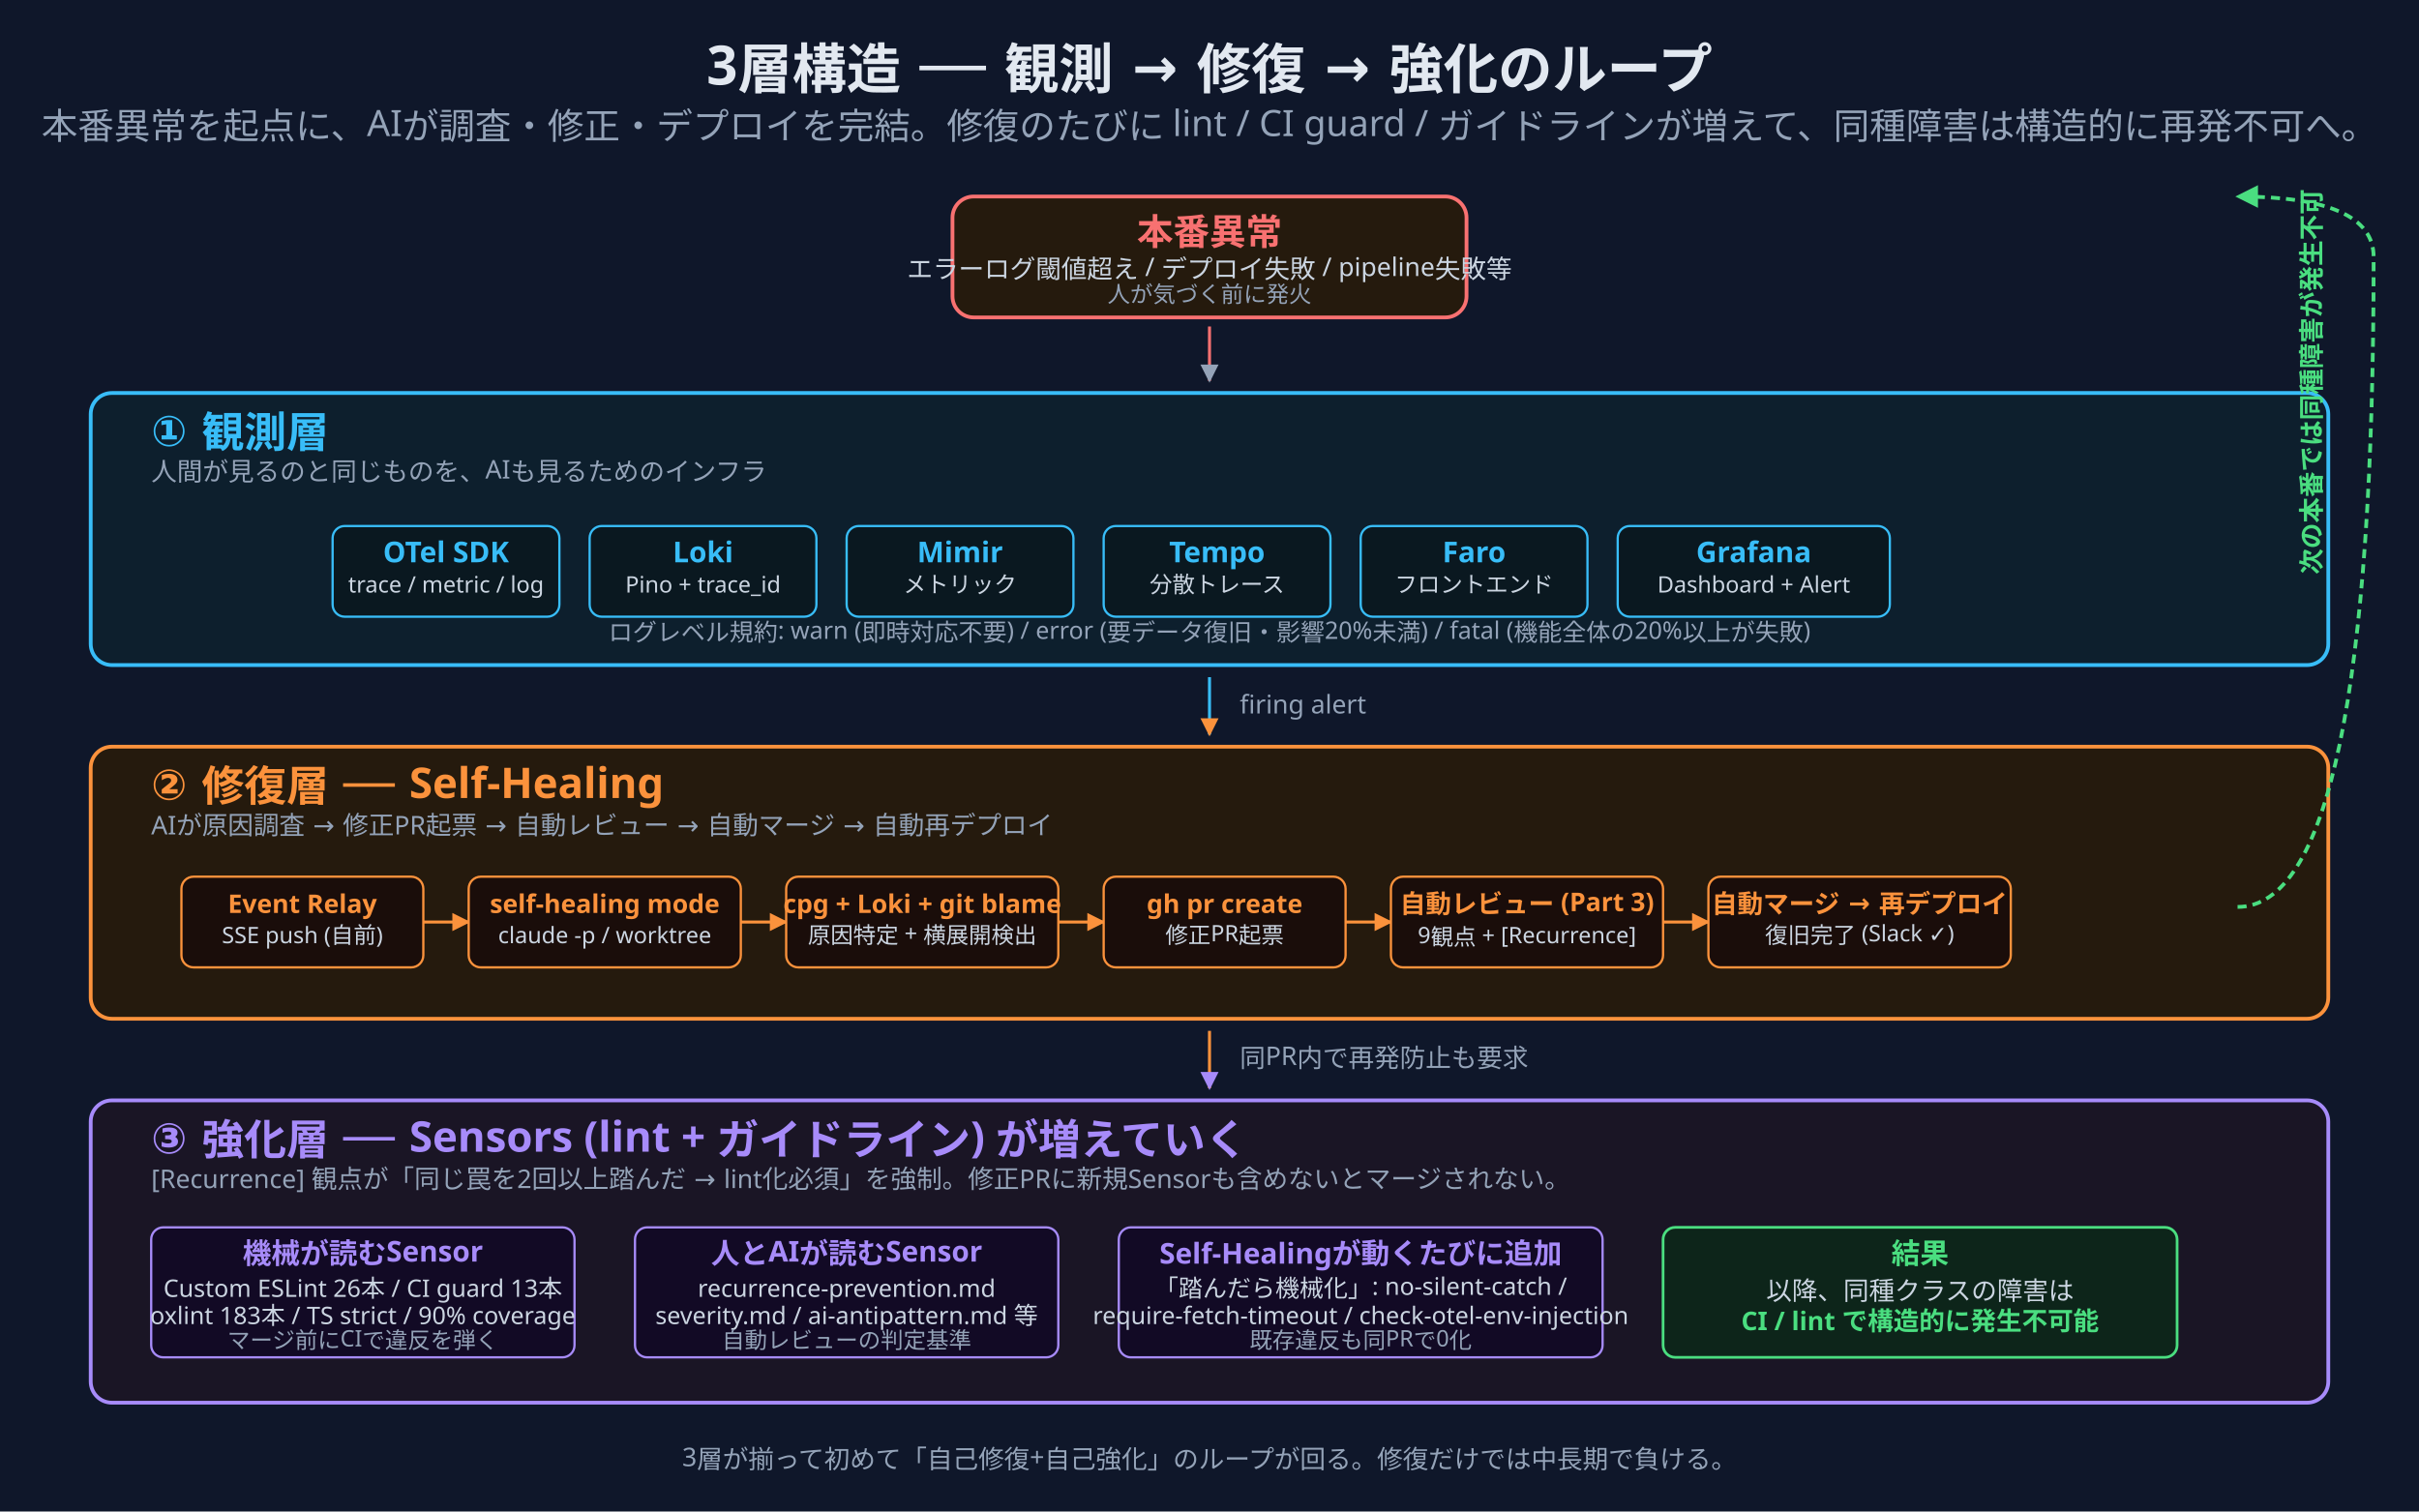
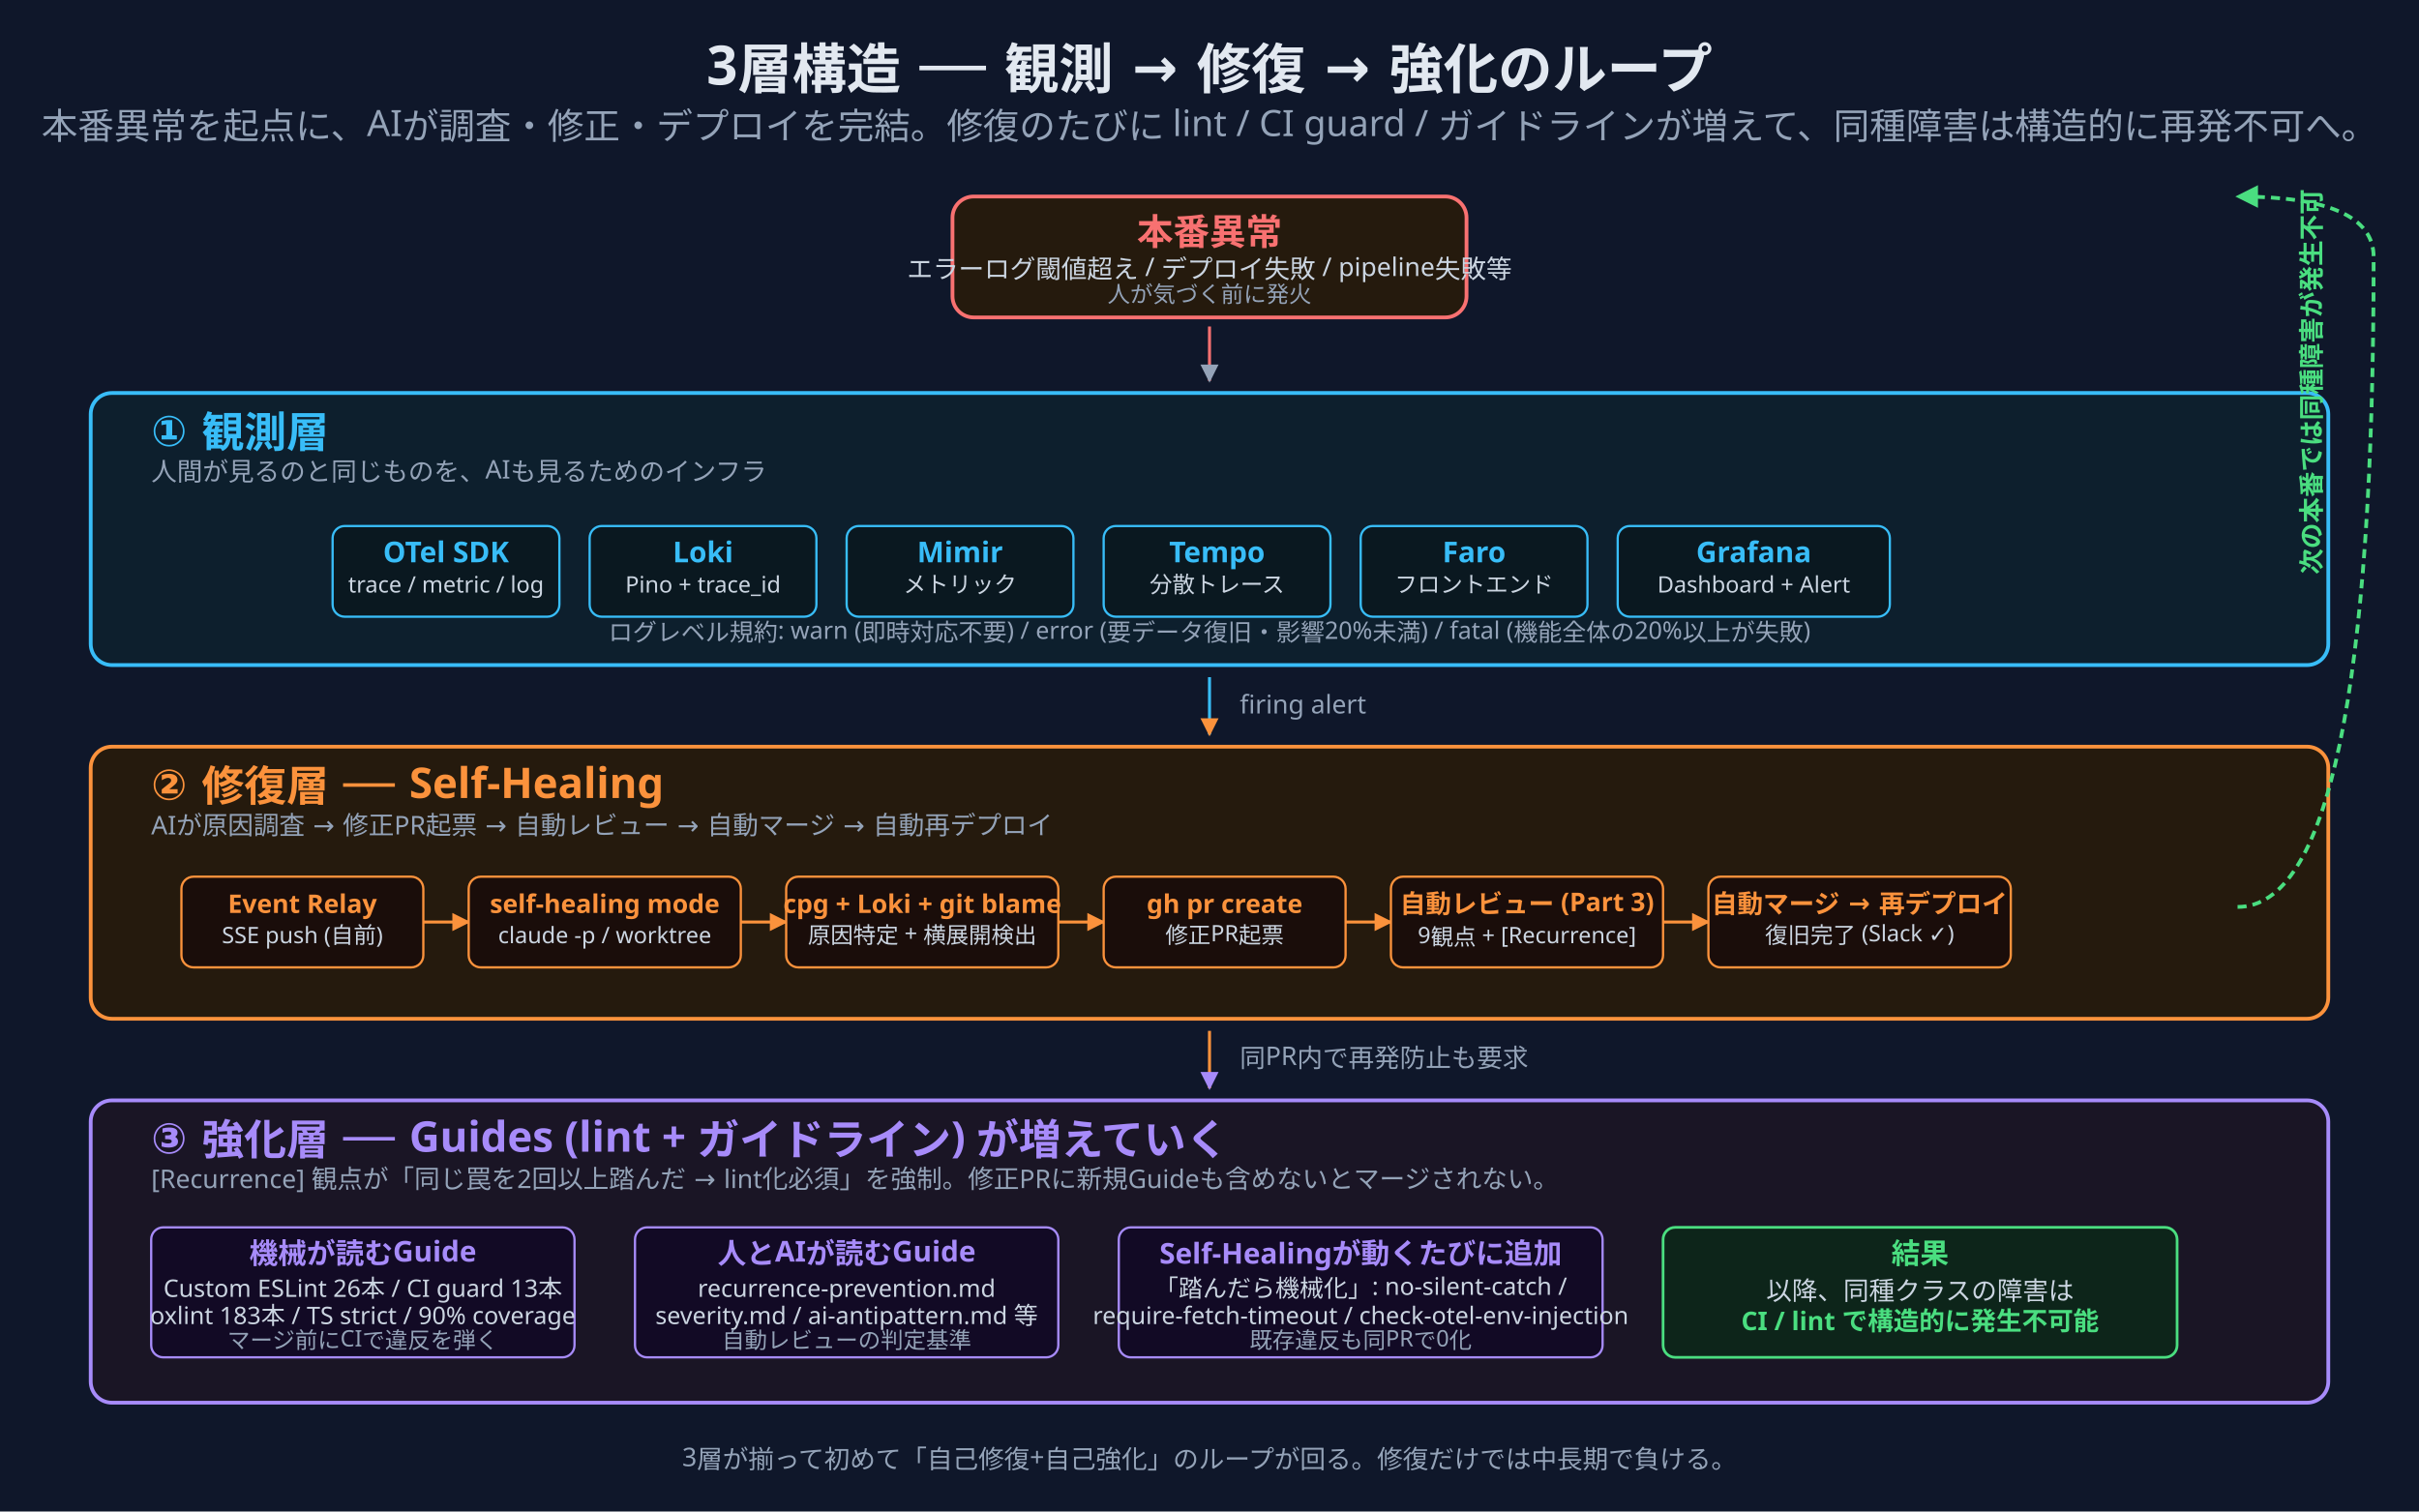
<svg xmlns="http://www.w3.org/2000/svg" width="1600" height="1000" viewBox="0 0 1600 1000">
  <rect width="1600" height="1000" fill="#0f172a" />
  <defs>
    <marker id="a-94a3b8" viewBox="0 0 10 10" refX="9" refY="5" markerWidth="6" markerHeight="6" orient="auto-start-reverse">
      <path d="M 0 0 L 10 5 L 0 10 z" fill="#94a3b8" />
    </marker>
    <marker id="a-4ade80" viewBox="0 0 10 10" refX="9" refY="5" markerWidth="6" markerHeight="6" orient="auto-start-reverse">
      <path d="M 0 0 L 10 5 L 0 10 z" fill="#4ade80" />
    </marker>
    <marker id="a-38bdf8" viewBox="0 0 10 10" refX="9" refY="5" markerWidth="6" markerHeight="6" orient="auto-start-reverse">
      <path d="M 0 0 L 10 5 L 0 10 z" fill="#38bdf8" />
    </marker>
    <marker id="a-fb923c" viewBox="0 0 10 10" refX="9" refY="5" markerWidth="6" markerHeight="6" orient="auto-start-reverse">
      <path d="M 0 0 L 10 5 L 0 10 z" fill="#fb923c" />
    </marker>
    <marker id="a-a78bfa" viewBox="0 0 10 10" refX="9" refY="5" markerWidth="6" markerHeight="6" orient="auto-start-reverse">
      <path d="M 0 0 L 10 5 L 0 10 z" fill="#a78bfa" />
    </marker>
  </defs>
  <text x="800" y="56" font-size="36" fill="#e2e8f0" text-anchor="middle" font-weight="bold" font-family="Noto Sans JP, sans-serif">3層構造 ── 観測 → 修復 → 強化のループ</text>
  <text x="800" y="92" font-size="24" fill="#94a3b8" text-anchor="middle" font-family="Noto Sans JP, sans-serif">本番異常を起点に、AIが調査・修正・デプロイを完結。修復のたびに lint / CI guard / ガイドラインが増えて、同種障害は構造的に再発不可へ。</text>
  <g font-family="Noto Sans JP, sans-serif">
    <rect x="630" y="130" width="340" height="80" rx="14" fill="#251a0d" stroke="#f87171" stroke-width="2.5" />
    <text x="800" y="162" font-size="24" fill="#f87171" text-anchor="middle" font-weight="bold">本番異常</text>
    <text x="800" y="184" font-size="17" fill="#cbd5e1" text-anchor="middle">エラーログ閾値超え / デプロイ失敗 / pipeline失敗等</text>
    <text x="800" y="200" font-size="15" fill="#94a3b8" text-anchor="middle">人が気づく前に発火</text>
  </g>
  <line x1="800" y1="216" x2="800" y2="252" stroke="#f87171" stroke-width="2" marker-end="url(#a-94a3b8)" />
  <g font-family="Noto Sans JP, sans-serif">
    <rect x="60" y="260" width="1480" height="180" rx="14" fill="#0d1f2d" stroke="#38bdf8" stroke-width="2.5" />
    <text x="100" y="295" font-size="28" fill="#38bdf8" font-weight="bold">① 観測層</text>
    <text x="100" y="318" font-size="17" fill="#94a3b8">人間が見るのと同じものを、AIも見るためのインフラ</text>
    <g transform="translate(0, 348)">
      <rect x="220" y="0" width="150" height="60" rx="8" fill="#0a1820" stroke="#38bdf8" stroke-width="1.5" />
      <text x="295" y="24" font-size="19" fill="#38bdf8" text-anchor="middle" font-weight="bold">OTel SDK</text>
      <text x="295" y="44" font-size="15" fill="#cbd5e1" text-anchor="middle">trace / metric / log</text>
      <rect x="390" y="0" width="150" height="60" rx="8" fill="#0a1820" stroke="#38bdf8" stroke-width="1.5" />
      <text x="465" y="24" font-size="19" fill="#38bdf8" text-anchor="middle" font-weight="bold">Loki</text>
      <text x="465" y="44" font-size="15" fill="#cbd5e1" text-anchor="middle">Pino + trace_id</text>
      <rect x="560" y="0" width="150" height="60" rx="8" fill="#0a1820" stroke="#38bdf8" stroke-width="1.5" />
      <text x="635" y="24" font-size="19" fill="#38bdf8" text-anchor="middle" font-weight="bold">Mimir</text>
      <text x="635" y="44" font-size="15" fill="#cbd5e1" text-anchor="middle">メトリック</text>
      <rect x="730" y="0" width="150" height="60" rx="8" fill="#0a1820" stroke="#38bdf8" stroke-width="1.5" />
      <text x="805" y="24" font-size="19" fill="#38bdf8" text-anchor="middle" font-weight="bold">Tempo</text>
      <text x="805" y="44" font-size="15" fill="#cbd5e1" text-anchor="middle">分散トレース</text>
      <rect x="900" y="0" width="150" height="60" rx="8" fill="#0a1820" stroke="#38bdf8" stroke-width="1.5" />
      <text x="975" y="24" font-size="19" fill="#38bdf8" text-anchor="middle" font-weight="bold">Faro</text>
      <text x="975" y="44" font-size="15" fill="#cbd5e1" text-anchor="middle">フロントエンド</text>
      <rect x="1070" y="0" width="180" height="60" rx="8" fill="#0a1820" stroke="#38bdf8" stroke-width="1.5" />
      <text x="1160" y="24" font-size="19" fill="#38bdf8" text-anchor="middle" font-weight="bold">Grafana</text>
      <text x="1160" y="44" font-size="15" fill="#cbd5e1" text-anchor="middle">Dashboard + Alert</text>
    </g>
    <text x="800" y="424" font-size="16" fill="#94a3b8" text-anchor="middle">ログレベル規約: warn (即時対応不要) / error (要データ復旧・影響20%未満) / fatal (機能全体の20%以上が失敗)</text>
  </g>
  <line x1="800" y1="448" x2="800" y2="486" stroke="#38bdf8" stroke-width="2" marker-end="url(#a-fb923c)" />
  <text x="820" y="472" font-size="17" fill="#94a3b8" font-family="Noto Sans JP, sans-serif">firing alert</text>
  <g font-family="Noto Sans JP, sans-serif">
    <rect x="60" y="494" width="1480" height="180" rx="14" fill="#251a0d" stroke="#fb923c" stroke-width="2.5" />
    <text x="100" y="529" font-size="28" fill="#fb923c" font-weight="bold">② 修復層 ── Self-Healing</text>
    <text x="100" y="552" font-size="17" fill="#94a3b8">AIが原因調査 → 修正PR起票 → 自動レビュー → 自動マージ → 自動再デプロイ</text>
    <g transform="translate(0, 580)">
      <rect x="120" y="0" width="160" height="60" rx="8" fill="#1a0d0a" stroke="#fb923c" stroke-width="1.5" />
      <text x="200" y="24" font-size="17" fill="#fb923c" text-anchor="middle" font-weight="bold">Event Relay</text>
      <text x="200" y="44" font-size="15" fill="#cbd5e1" text-anchor="middle">SSE push (自前)</text>
      <line x1="280" y1="30" x2="310" y2="30" stroke="#fb923c" stroke-width="2" marker-end="url(#a-fb923c)" />
      <rect x="310" y="0" width="180" height="60" rx="8" fill="#1a0d0a" stroke="#fb923c" stroke-width="1.5" />
      <text x="400" y="24" font-size="17" fill="#fb923c" text-anchor="middle" font-weight="bold">self-healing mode</text>
      <text x="400" y="44" font-size="15" fill="#cbd5e1" text-anchor="middle">claude -p / worktree</text>
      <line x1="490" y1="30" x2="520" y2="30" stroke="#fb923c" stroke-width="2" marker-end="url(#a-fb923c)" />
      <rect x="520" y="0" width="180" height="60" rx="8" fill="#1a0d0a" stroke="#fb923c" stroke-width="1.5" />
      <text x="610" y="24" font-size="17" fill="#fb923c" text-anchor="middle" font-weight="bold">cpg + Loki + git blame</text>
      <text x="610" y="44" font-size="15" fill="#cbd5e1" text-anchor="middle">原因特定 + 横展開検出</text>
      <line x1="700" y1="30" x2="730" y2="30" stroke="#fb923c" stroke-width="2" marker-end="url(#a-fb923c)" />
      <rect x="730" y="0" width="160" height="60" rx="8" fill="#1a0d0a" stroke="#fb923c" stroke-width="1.5" />
      <text x="810" y="24" font-size="17" fill="#fb923c" text-anchor="middle" font-weight="bold">gh pr create</text>
      <text x="810" y="44" font-size="15" fill="#cbd5e1" text-anchor="middle">修正PR起票</text>
      <line x1="890" y1="30" x2="920" y2="30" stroke="#fb923c" stroke-width="2" marker-end="url(#a-fb923c)" />
      <rect x="920" y="0" width="180" height="60" rx="8" fill="#1a0d0a" stroke="#fb923c" stroke-width="1.5" />
      <text x="1010" y="24" font-size="17" fill="#fb923c" text-anchor="middle" font-weight="bold">自動レビュー (Part 3)</text>
      <text x="1010" y="44" font-size="15" fill="#cbd5e1" text-anchor="middle">9観点 + [Recurrence]</text>
      <line x1="1100" y1="30" x2="1130" y2="30" stroke="#fb923c" stroke-width="2" marker-end="url(#a-fb923c)" />
      <rect x="1130" y="0" width="200" height="60" rx="8" fill="#1a0d0a" stroke="#fb923c" stroke-width="1.5" />
      <text x="1230" y="24" font-size="17" fill="#fb923c" text-anchor="middle" font-weight="bold">自動マージ → 再デプロイ</text>
      <text x="1230" y="44" font-size="15" fill="#cbd5e1" text-anchor="middle">復旧完了 (Slack ✓)</text>
    </g>
  </g>
  <line x1="800" y1="682" x2="800" y2="720" stroke="#fb923c" stroke-width="2" marker-end="url(#a-a78bfa)" />
  <text x="820" y="706" font-size="17" fill="#94a3b8" font-family="Noto Sans JP, sans-serif">同PR内で再発防止も要求</text>
  <g font-family="Noto Sans JP, sans-serif">
    <rect x="60" y="728" width="1480" height="200" rx="14" fill="#1a1525" stroke="#a78bfa" stroke-width="2.5" />
-     <text x="100" y="763" font-size="28" fill="#a78bfa" font-weight="bold">③ 強化層 ── Sensors (lint + ガイドライン) が増えていく</text>
-     <text x="100" y="786" font-size="17" fill="#94a3b8">[Recurrence] 観点が「同じ罠を2回以上踏んだ → lint化必須」を強制。修正PRに新規Sensorも含めないとマージされない。</text>
+     <text x="100" y="763" font-size="28" fill="#a78bfa" font-weight="bold">③ 強化層 ── Guides (lint + ガイドライン) が増えていく</text>
+     <text x="100" y="786" font-size="17" fill="#94a3b8">[Recurrence] 観点が「同じ罠を2回以上踏んだ → lint化必須」を強制。修正PRに新規Guideも含めないとマージされない。</text>
    <g transform="translate(0, 812)">
      <rect x="100" y="0" width="280" height="86" rx="8" fill="#120a25" stroke="#a78bfa" stroke-width="1.5" />
-       <text x="240" y="24" font-size="19" fill="#a78bfa" text-anchor="middle" font-weight="bold">機械が読むSensor</text>
+       <text x="240" y="24" font-size="19" fill="#a78bfa" text-anchor="middle" font-weight="bold">機械が読むGuide</text>
      <text x="240" y="46" font-size="16" fill="#cbd5e1" text-anchor="middle">Custom ESLint 26本 / CI guard 13本</text>
      <text x="240" y="64" font-size="16" fill="#cbd5e1" text-anchor="middle">oxlint 183本 / TS strict / 90% coverage</text>
      <text x="240" y="80" font-size="15" fill="#94a3b8" text-anchor="middle">マージ前にCIで違反を弾く</text>
      <rect x="420" y="0" width="280" height="86" rx="8" fill="#120a25" stroke="#a78bfa" stroke-width="1.5" />
-       <text x="560" y="24" font-size="19" fill="#a78bfa" text-anchor="middle" font-weight="bold">人とAIが読むSensor</text>
+       <text x="560" y="24" font-size="19" fill="#a78bfa" text-anchor="middle" font-weight="bold">人とAIが読むGuide</text>
      <text x="560" y="46" font-size="16" fill="#cbd5e1" text-anchor="middle">recurrence-prevention.md</text>
      <text x="560" y="64" font-size="16" fill="#cbd5e1" text-anchor="middle">severity.md / ai-antipattern.md 等</text>
      <text x="560" y="80" font-size="15" fill="#94a3b8" text-anchor="middle">自動レビューの判定基準</text>
      <rect x="740" y="0" width="320" height="86" rx="8" fill="#120a25" stroke="#a78bfa" stroke-width="1.5" />
      <text x="900" y="24" font-size="19" fill="#a78bfa" text-anchor="middle" font-weight="bold">Self-Healingが動くたびに追加</text>
      <text x="900" y="46" font-size="16" fill="#cbd5e1" text-anchor="middle">「踏んだら機械化」: no-silent-catch /</text>
      <text x="900" y="64" font-size="16" fill="#cbd5e1" text-anchor="middle">require-fetch-timeout / check-otel-env-injection</text>
      <text x="900" y="80" font-size="15" fill="#94a3b8" text-anchor="middle">既存違反も同PRで0化</text>
      <rect x="1100" y="0" width="340" height="86" rx="8" fill="#0d251a" stroke="#4ade80" stroke-width="1.8" />
      <text x="1270" y="24" font-size="19" fill="#4ade80" text-anchor="middle" font-weight="bold">結果</text>
      <text x="1270" y="48" font-size="17" fill="#cbd5e1" text-anchor="middle">以降、同種クラスの障害は</text>
      <text x="1270" y="68" font-size="17" fill="#cbd5e1" text-anchor="middle">
        <tspan font-weight="bold" fill="#4ade80">CI / lint で構造的に発生不可能</tspan>
      </text>
    </g>
  </g>
  <path d="M 1480 600 Q 1570 600 1570 170 Q 1570 130 1480 130" fill="none" stroke="#4ade80" stroke-width="2.5" stroke-dasharray="6,4" marker-end="url(#a-4ade80)" />
  <text x="1535" y="380" font-size="17" fill="#4ade80" font-family="Noto Sans JP, sans-serif" font-weight="bold" transform="rotate(-90, 1535, 380)">次の本番では同種障害が発生不可</text>
  <text x="800" y="970" font-size="17" fill="#94a3b8" text-anchor="middle" font-family="Noto Sans JP, sans-serif">3層が揃って初めて「自己修復+自己強化」のループが回る。修復だけでは中長期で負ける。</text>
</svg>
